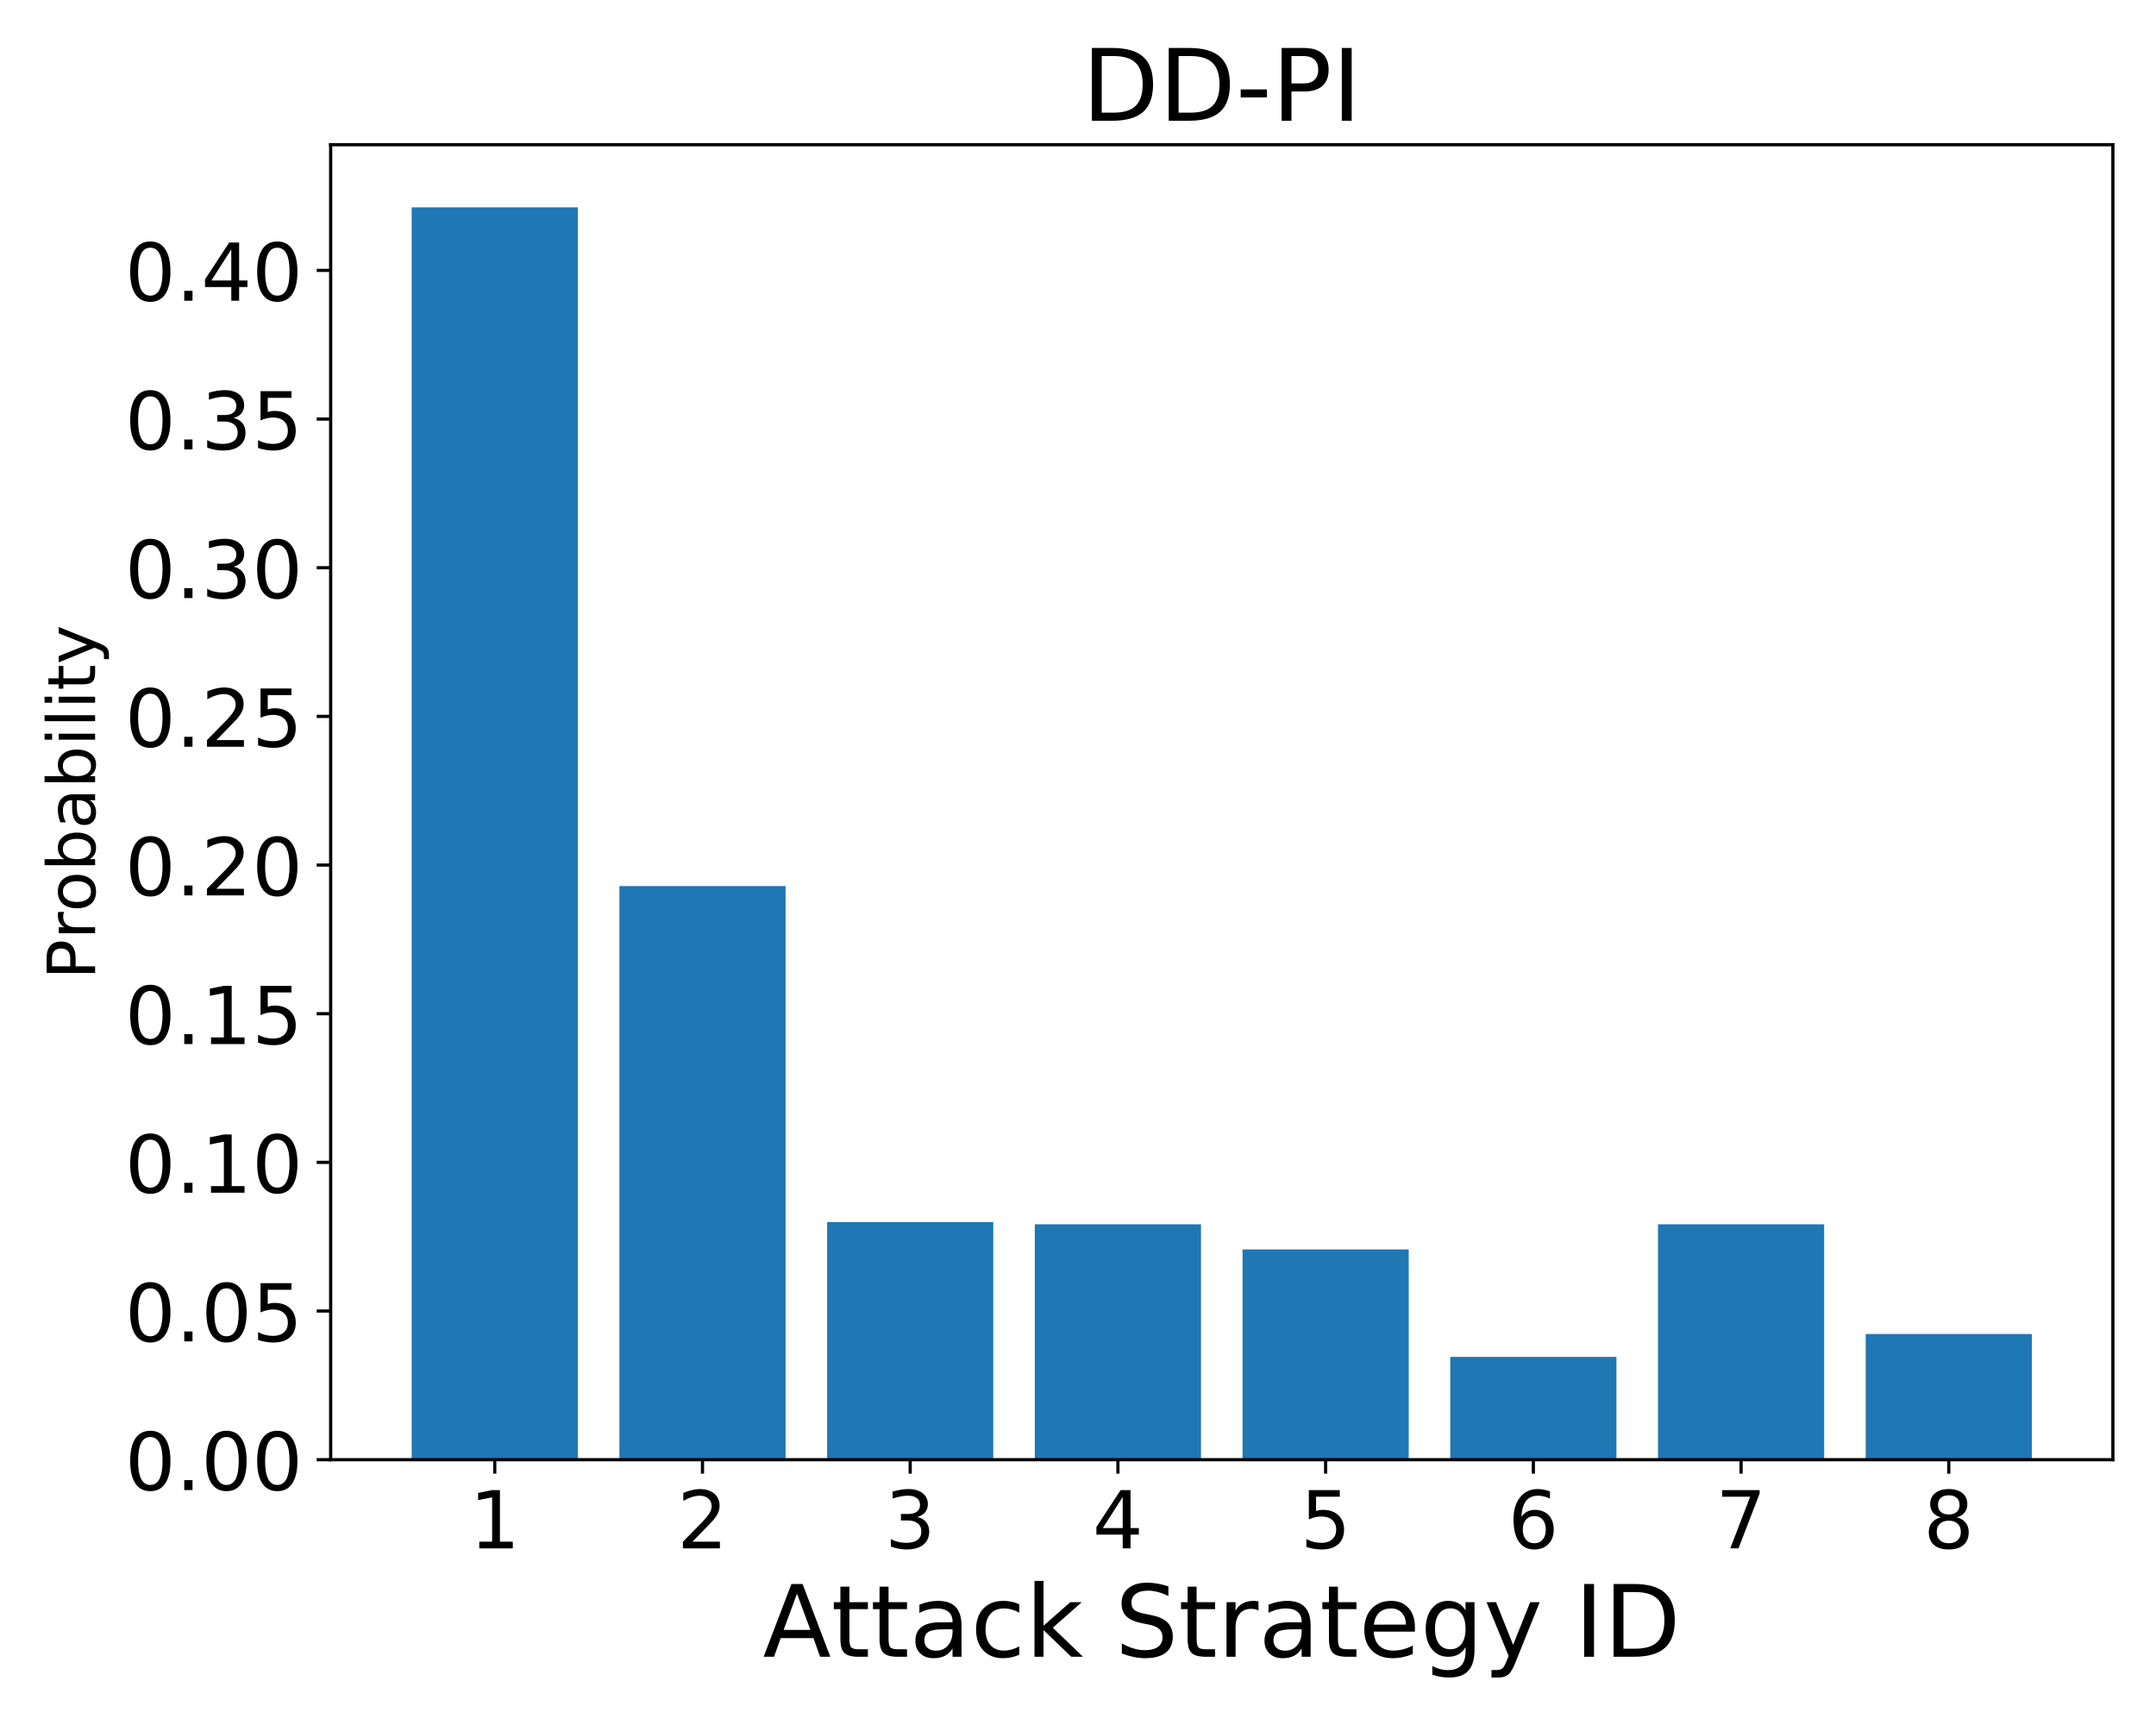
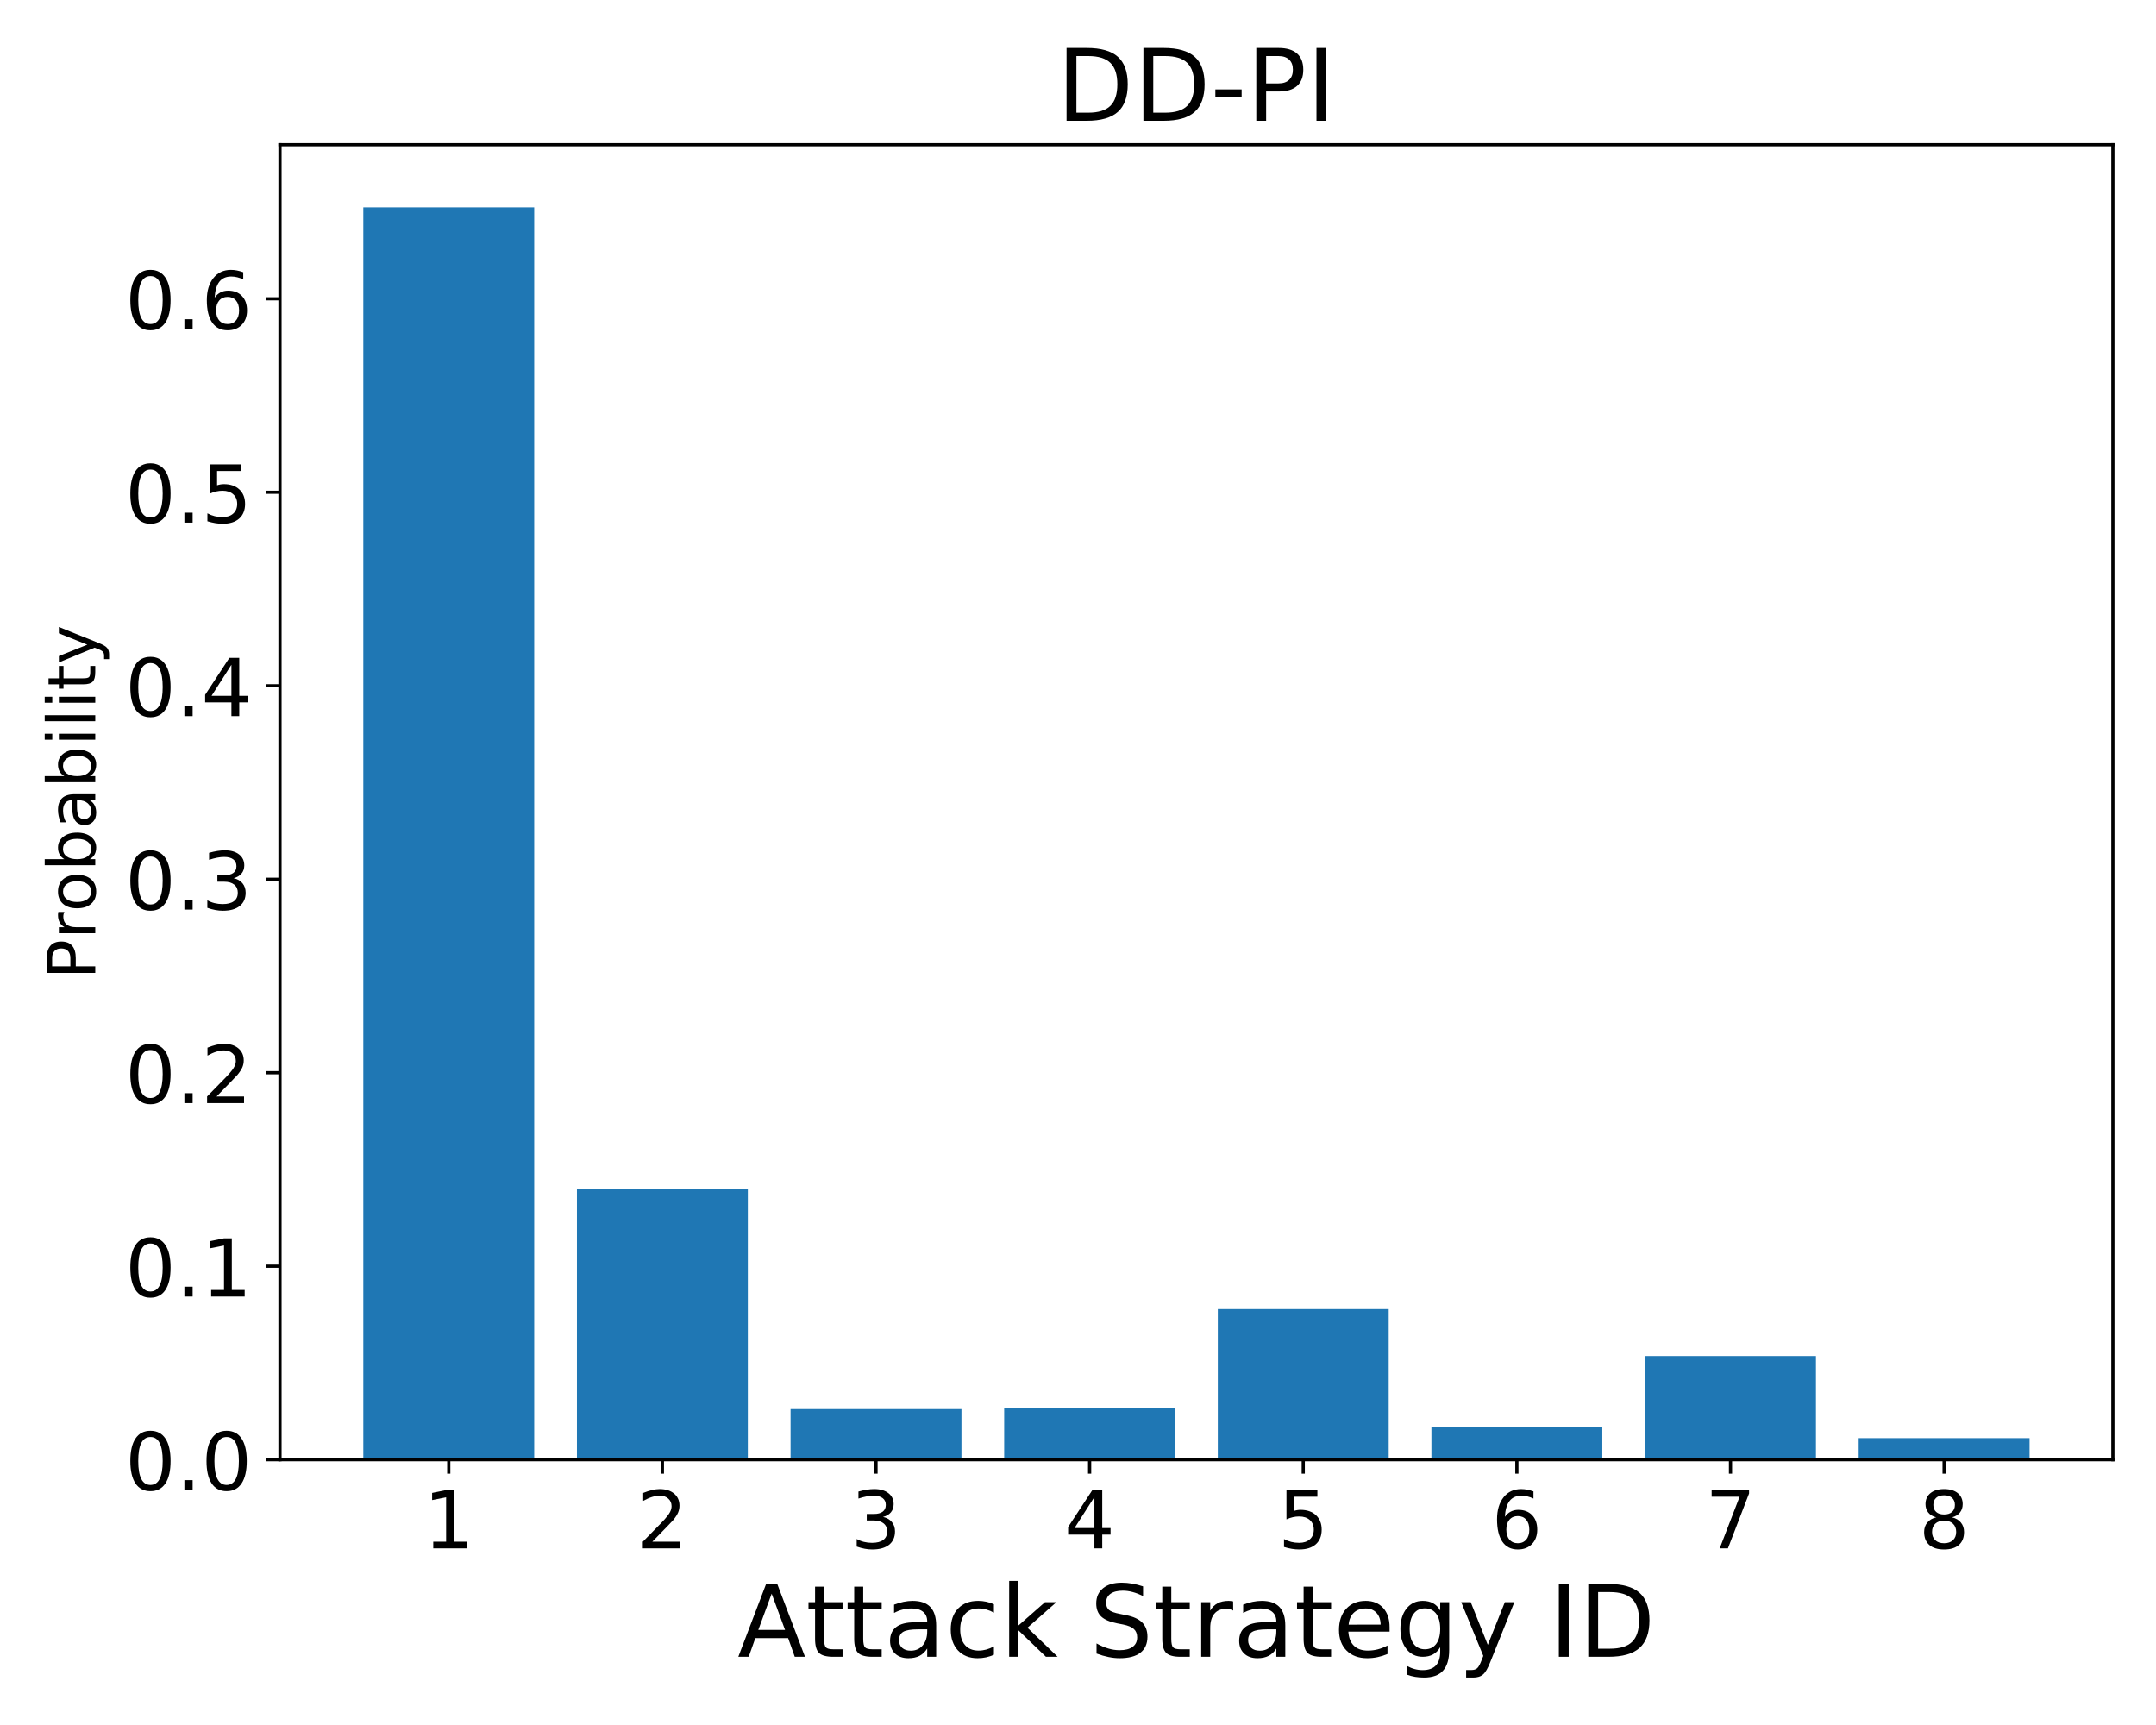
<svg xmlns="http://www.w3.org/2000/svg" xmlns:xlink="http://www.w3.org/1999/xlink" height="432pt" version="1.1" viewBox="0 0 540 432" width="540pt">
  <defs>
    <style type="text/css">
*{stroke-linecap:butt;stroke-linejoin:round;}
  </style>
  </defs>
  <g id="figure_1">
    <g id="patch_1">
      <path d="M 0 432  L 540 432  L 540 0  L 0 0  z " style="fill:#ffffff;" />
    </g>
    <g id="axes_1">
      <g id="patch_2">
-         <path d="M 82.82 365.56  L 529.2 365.56  L 529.2 36.24  L 82.82 36.24  z " style="fill:#ffffff;" />
+         <path d="M 70.13 365.56  L 529.2 365.56  L 529.2 36.24  L 70.13 36.24  z " style="fill:#ffffff;" />
      </g>
      <g id="patch_3">
-         <path clip-path="url(#pe89d2ef285)" d="M 103.11 365.56  L 144.731 365.56  L 144.731 51.922  L 103.11 51.922  z " style="fill:#1f77b4;" />
+         <path clip-path="url(#pd309ca5058)" d="M 90.997 365.56  L 133.801 365.56  L 133.801 51.922  L 90.997 51.922  z " style="fill:#1f77b4;" />
      </g>
      <g id="patch_4">
-         <path clip-path="url(#pe89d2ef285)" d="M 155.136 365.56  L 196.756 365.56  L 196.756 221.905  L 155.136 221.905  z " style="fill:#1f77b4;" />
+         <path clip-path="url(#pd309ca5058)" d="M 144.501 365.56  L 187.305 365.56  L 187.305 297.655  L 144.501 297.655  z " style="fill:#1f77b4;" />
      </g>
      <g id="patch_5">
-         <path clip-path="url(#pe89d2ef285)" d="M 207.161 365.56  L 248.782 365.56  L 248.782 306.037  L 207.161 306.037  z " style="fill:#1f77b4;" />
+         <path clip-path="url(#pd309ca5058)" d="M 198.006 365.56  L 240.81 365.56  L 240.81 352.887  L 198.006 352.887  z " style="fill:#1f77b4;" />
      </g>
      <g id="patch_6">
-         <path clip-path="url(#pe89d2ef285)" d="M 259.187 365.56  L 300.807 365.56  L 300.807 306.61  L 259.187 306.61  z " style="fill:#1f77b4;" />
+         <path clip-path="url(#pd309ca5058)" d="M 251.511 365.56  L 294.315 365.56  L 294.315 352.597  L 251.511 352.597  z " style="fill:#1f77b4;" />
      </g>
      <g id="patch_7">
-         <path clip-path="url(#pe89d2ef285)" d="M 311.213 365.56  L 352.833 365.56  L 352.833 312.905  L 311.213 312.905  z " style="fill:#1f77b4;" />
+         <path clip-path="url(#pd309ca5058)" d="M 305.015 365.56  L 347.819 365.56  L 347.819 327.85  L 305.015 327.85  z " style="fill:#1f77b4;" />
      </g>
      <g id="patch_8">
-         <path clip-path="url(#pe89d2ef285)" d="M 363.238 365.56  L 404.859 365.56  L 404.859 339.805  L 363.238 339.805  z " style="fill:#1f77b4;" />
+         <path clip-path="url(#pd309ca5058)" d="M 358.52 365.56  L 401.324 365.56  L 401.324 357.272  L 358.52 357.272  z " style="fill:#1f77b4;" />
      </g>
      <g id="patch_9">
-         <path clip-path="url(#pe89d2ef285)" d="M 415.264 365.56  L 456.884 365.56  L 456.884 306.61  L 415.264 306.61  z " style="fill:#1f77b4;" />
+         <path clip-path="url(#pd309ca5058)" d="M 412.025 365.56  L 454.829 365.56  L 454.829 339.596  L 412.025 339.596  z " style="fill:#1f77b4;" />
      </g>
      <g id="patch_10">
-         <path clip-path="url(#pe89d2ef285)" d="M 467.289 365.56  L 508.91 365.56  L 508.91 334.082  L 467.289 334.082  z " style="fill:#1f77b4;" />
+         <path clip-path="url(#pd309ca5058)" d="M 465.529 365.56  L 508.333 365.56  L 508.333 360.151  L 465.529 360.151  z " style="fill:#1f77b4;" />
      </g>
      <g id="matplotlib.axis_1">
        <g id="xtick_1">
          <g id="line2d_1">
            <defs>
-               <path d="M 0 0  L 0 3.5  " id="m7dc30066f5" style="stroke:#000000;stroke-width:0.8;" />
-             </defs>
-             <g>
-               <use style="stroke:#000000;stroke-width:0.8;" x="123.92" xlink:href="#m7dc30066f5" y="365.56" />
+               <path d="M 0 0  L 0 3.5  " id="m003bd99036" style="stroke:#000000;stroke-width:0.8;" />
+             </defs>
+             <g>
+               <use style="stroke:#000000;stroke-width:0.8;" x="112.399" xlink:href="#m003bd99036" y="365.56" />
            </g>
          </g>
          <g id="text_1">
            <defs>
              <path d="M 12.406 8.297  L 28.516 8.297  L 28.516 63.922  L 10.984 60.406  L 10.984 69.391  L 28.422 72.906  L 38.281 72.906  L 38.281 8.297  L 54.391 8.297  L 54.391 0  L 12.406 0  z " id="DejaVuSans-49" />
            </defs>
-             <g transform="translate(117.5578 387.7569)scale(0.2 -0.2)">
+             <g transform="translate(106.0362 387.7569)scale(0.2 -0.2)">
              <use xlink:href="#DejaVuSans-49" />
            </g>
          </g>
        </g>
        <g id="xtick_2">
          <g id="line2d_2">
            <g>
-               <use style="stroke:#000000;stroke-width:0.8;" x="175.946" xlink:href="#m7dc30066f5" y="365.56" />
+               <use style="stroke:#000000;stroke-width:0.8;" x="165.903" xlink:href="#m003bd99036" y="365.56" />
            </g>
          </g>
          <g id="text_2">
            <defs>
              <path d="M 19.188 8.297  L 53.609 8.297  L 53.609 0  L 7.328 0  L 7.328 8.297  Q 12.938 14.109 22.625 23.891  Q 32.328 33.688 34.812 36.531  Q 39.547 41.844 41.422 45.531  Q 43.312 49.219 43.312 52.781  Q 43.312 58.594 39.234 62.25  Q 35.156 65.922 28.609 65.922  Q 23.969 65.922 18.812 64.312  Q 13.672 62.703 7.812 59.422  L 7.812 69.391  Q 13.766 71.781 18.938 73  Q 24.125 74.219 28.422 74.219  Q 39.75 74.219 46.484 68.547  Q 53.219 62.891 53.219 53.422  Q 53.219 48.922 51.531 44.891  Q 49.859 40.875 45.406 35.406  Q 44.188 33.984 37.641 27.219  Q 31.109 20.453 19.188 8.297  z " id="DejaVuSans-50" />
            </defs>
-             <g transform="translate(169.5834 387.7569)scale(0.2 -0.2)">
+             <g transform="translate(159.5408 387.7569)scale(0.2 -0.2)">
              <use xlink:href="#DejaVuSans-50" />
            </g>
          </g>
        </g>
        <g id="xtick_3">
          <g id="line2d_3">
            <g>
-               <use style="stroke:#000000;stroke-width:0.8;" x="227.972" xlink:href="#m7dc30066f5" y="365.56" />
+               <use style="stroke:#000000;stroke-width:0.8;" x="219.408" xlink:href="#m003bd99036" y="365.56" />
            </g>
          </g>
          <g id="text_3">
            <defs>
              <path d="M 40.578 39.312  Q 47.656 37.797 51.625 33  Q 55.609 28.219 55.609 21.188  Q 55.609 10.406 48.188 4.484  Q 40.766 -1.422 27.094 -1.422  Q 22.516 -1.422 17.656 -0.516  Q 12.797 0.391 7.625 2.203  L 7.625 11.719  Q 11.719 9.328 16.594 8.109  Q 21.484 6.891 26.812 6.891  Q 36.078 6.891 40.938 10.547  Q 45.797 14.203 45.797 21.188  Q 45.797 27.641 41.281 31.266  Q 36.766 34.906 28.719 34.906  L 20.219 34.906  L 20.219 43.016  L 29.109 43.016  Q 36.375 43.016 40.234 45.922  Q 44.094 48.828 44.094 54.297  Q 44.094 59.906 40.109 62.906  Q 36.141 65.922 28.719 65.922  Q 24.656 65.922 20.016 65.031  Q 15.375 64.156 9.812 62.312  L 9.812 71.094  Q 15.438 72.656 20.344 73.438  Q 25.25 74.219 29.594 74.219  Q 40.828 74.219 47.359 69.109  Q 53.906 64.016 53.906 55.328  Q 53.906 49.266 50.438 45.094  Q 46.969 40.922 40.578 39.312  z " id="DejaVuSans-51" />
            </defs>
-             <g transform="translate(221.609 387.7569)scale(0.2 -0.2)">
+             <g transform="translate(213.0455 387.7569)scale(0.2 -0.2)">
              <use xlink:href="#DejaVuSans-51" />
            </g>
          </g>
        </g>
        <g id="xtick_4">
          <g id="line2d_4">
            <g>
-               <use style="stroke:#000000;stroke-width:0.8;" x="279.997" xlink:href="#m7dc30066f5" y="365.56" />
+               <use style="stroke:#000000;stroke-width:0.8;" x="272.913" xlink:href="#m003bd99036" y="365.56" />
            </g>
          </g>
          <g id="text_4">
            <defs>
              <path d="M 37.797 64.312  L 12.891 25.391  L 37.797 25.391  z M 35.203 72.906  L 47.609 72.906  L 47.609 25.391  L 58.016 25.391  L 58.016 17.188  L 47.609 17.188  L 47.609 0  L 37.797 0  L 37.797 17.188  L 4.891 17.188  L 4.891 26.703  z " id="DejaVuSans-52" />
            </defs>
-             <g transform="translate(273.6347 387.7569)scale(0.2 -0.2)">
+             <g transform="translate(266.5502 387.7569)scale(0.2 -0.2)">
              <use xlink:href="#DejaVuSans-52" />
            </g>
          </g>
        </g>
        <g id="xtick_5">
          <g id="line2d_5">
            <g>
-               <use style="stroke:#000000;stroke-width:0.8;" x="332.023" xlink:href="#m7dc30066f5" y="365.56" />
+               <use style="stroke:#000000;stroke-width:0.8;" x="326.417" xlink:href="#m003bd99036" y="365.56" />
            </g>
          </g>
          <g id="text_5">
            <defs>
              <path d="M 10.797 72.906  L 49.516 72.906  L 49.516 64.594  L 19.828 64.594  L 19.828 46.734  Q 21.969 47.469 24.109 47.828  Q 26.266 48.188 28.422 48.188  Q 40.625 48.188 47.75 41.5  Q 54.891 34.812 54.891 23.391  Q 54.891 11.625 47.562 5.094  Q 40.234 -1.422 26.906 -1.422  Q 22.312 -1.422 17.547 -0.641  Q 12.797 0.141 7.719 1.703  L 7.719 11.625  Q 12.109 9.234 16.797 8.062  Q 21.484 6.891 26.703 6.891  Q 35.156 6.891 40.078 11.328  Q 45.016 15.766 45.016 23.391  Q 45.016 31 40.078 35.438  Q 35.156 39.891 26.703 39.891  Q 22.75 39.891 18.812 39.016  Q 14.891 38.141 10.797 36.281  z " id="DejaVuSans-53" />
            </defs>
-             <g transform="translate(325.6603 387.7569)scale(0.2 -0.2)">
+             <g transform="translate(320.0548 387.7569)scale(0.2 -0.2)">
              <use xlink:href="#DejaVuSans-53" />
            </g>
          </g>
        </g>
        <g id="xtick_6">
          <g id="line2d_6">
            <g>
-               <use style="stroke:#000000;stroke-width:0.8;" x="384.048" xlink:href="#m7dc30066f5" y="365.56" />
+               <use style="stroke:#000000;stroke-width:0.8;" x="379.922" xlink:href="#m003bd99036" y="365.56" />
            </g>
          </g>
          <g id="text_6">
            <defs>
              <path d="M 33.016 40.375  Q 26.375 40.375 22.484 35.828  Q 18.609 31.297 18.609 23.391  Q 18.609 15.531 22.484 10.953  Q 26.375 6.391 33.016 6.391  Q 39.656 6.391 43.531 10.953  Q 47.406 15.531 47.406 23.391  Q 47.406 31.297 43.531 35.828  Q 39.656 40.375 33.016 40.375  z M 52.594 71.297  L 52.594 62.312  Q 48.875 64.062 45.094 64.984  Q 41.312 65.922 37.594 65.922  Q 27.828 65.922 22.672 59.328  Q 17.531 52.734 16.797 39.406  Q 19.672 43.656 24.016 45.922  Q 28.375 48.188 33.594 48.188  Q 44.578 48.188 50.953 41.516  Q 57.328 34.859 57.328 23.391  Q 57.328 12.156 50.688 5.359  Q 44.047 -1.422 33.016 -1.422  Q 20.359 -1.422 13.672 8.266  Q 6.984 17.969 6.984 36.375  Q 6.984 53.656 15.188 63.938  Q 23.391 74.219 37.203 74.219  Q 40.922 74.219 44.703 73.484  Q 48.484 72.75 52.594 71.297  z " id="DejaVuSans-54" />
            </defs>
-             <g transform="translate(377.686 387.7569)scale(0.2 -0.2)">
+             <g transform="translate(373.5595 387.7569)scale(0.2 -0.2)">
              <use xlink:href="#DejaVuSans-54" />
            </g>
          </g>
        </g>
        <g id="xtick_7">
          <g id="line2d_7">
            <g>
-               <use style="stroke:#000000;stroke-width:0.8;" x="436.074" xlink:href="#m7dc30066f5" y="365.56" />
+               <use style="stroke:#000000;stroke-width:0.8;" x="433.427" xlink:href="#m003bd99036" y="365.56" />
            </g>
          </g>
          <g id="text_7">
            <defs>
              <path d="M 8.203 72.906  L 55.078 72.906  L 55.078 68.703  L 28.609 0  L 18.312 0  L 43.219 64.594  L 8.203 64.594  z " id="DejaVuSans-55" />
            </defs>
-             <g transform="translate(429.7116 387.7569)scale(0.2 -0.2)">
+             <g transform="translate(427.0642 387.7569)scale(0.2 -0.2)">
              <use xlink:href="#DejaVuSans-55" />
            </g>
          </g>
        </g>
        <g id="xtick_8">
          <g id="line2d_8">
            <g>
-               <use style="stroke:#000000;stroke-width:0.8;" x="488.1" xlink:href="#m7dc30066f5" y="365.56" />
+               <use style="stroke:#000000;stroke-width:0.8;" x="486.931" xlink:href="#m003bd99036" y="365.56" />
            </g>
          </g>
          <g id="text_8">
            <defs>
              <path d="M 31.781 34.625  Q 24.75 34.625 20.719 30.859  Q 16.703 27.094 16.703 20.516  Q 16.703 13.922 20.719 10.156  Q 24.75 6.391 31.781 6.391  Q 38.812 6.391 42.859 10.172  Q 46.922 13.969 46.922 20.516  Q 46.922 27.094 42.891 30.859  Q 38.875 34.625 31.781 34.625  z M 21.922 38.812  Q 15.578 40.375 12.031 44.719  Q 8.5 49.078 8.5 55.328  Q 8.5 64.062 14.719 69.141  Q 20.953 74.219 31.781 74.219  Q 42.672 74.219 48.875 69.141  Q 55.078 64.062 55.078 55.328  Q 55.078 49.078 51.531 44.719  Q 48 40.375 41.703 38.812  Q 48.828 37.156 52.797 32.312  Q 56.781 27.484 56.781 20.516  Q 56.781 9.906 50.312 4.234  Q 43.844 -1.422 31.781 -1.422  Q 19.734 -1.422 13.25 4.234  Q 6.781 9.906 6.781 20.516  Q 6.781 27.484 10.781 32.312  Q 14.797 37.156 21.922 38.812  z M 18.312 54.391  Q 18.312 48.734 21.844 45.562  Q 25.391 42.391 31.781 42.391  Q 38.141 42.391 41.719 45.562  Q 45.312 48.734 45.312 54.391  Q 45.312 60.062 41.719 63.234  Q 38.141 66.406 31.781 66.406  Q 25.391 66.406 21.844 63.234  Q 18.312 60.062 18.312 54.391  z " id="DejaVuSans-56" />
            </defs>
-             <g transform="translate(481.7372 387.7569)scale(0.2 -0.2)">
+             <g transform="translate(480.5688 387.7569)scale(0.2 -0.2)">
              <use xlink:href="#DejaVuSans-56" />
            </g>
          </g>
        </g>
        <g id="text_9">
          <defs>
            <path d="M 34.188 63.188  L 20.797 26.906  L 47.609 26.906  z M 28.609 72.906  L 39.797 72.906  L 67.578 0  L 57.328 0  L 50.688 18.703  L 17.828 18.703  L 11.188 0  L 0.781 0  z " id="DejaVuSans-65" />
            <path d="M 18.312 70.219  L 18.312 54.688  L 36.812 54.688  L 36.812 47.703  L 18.312 47.703  L 18.312 18.016  Q 18.312 11.328 20.141 9.422  Q 21.969 7.516 27.594 7.516  L 36.812 7.516  L 36.812 0  L 27.594 0  Q 17.188 0 13.234 3.875  Q 9.281 7.766 9.281 18.016  L 9.281 47.703  L 2.688 47.703  L 2.688 54.688  L 9.281 54.688  L 9.281 70.219  z " id="DejaVuSans-116" />
            <path d="M 34.281 27.484  Q 23.391 27.484 19.188 25  Q 14.984 22.516 14.984 16.5  Q 14.984 11.719 18.141 8.906  Q 21.297 6.109 26.703 6.109  Q 34.188 6.109 38.703 11.406  Q 43.219 16.703 43.219 25.484  L 43.219 27.484  z M 52.203 31.203  L 52.203 0  L 43.219 0  L 43.219 8.297  Q 40.141 3.328 35.547 0.953  Q 30.953 -1.422 24.312 -1.422  Q 15.922 -1.422 10.953 3.297  Q 6 8.016 6 15.922  Q 6 25.141 12.172 29.828  Q 18.359 34.516 30.609 34.516  L 43.219 34.516  L 43.219 35.406  Q 43.219 41.609 39.141 45  Q 35.062 48.391 27.688 48.391  Q 23 48.391 18.547 47.266  Q 14.109 46.141 10.016 43.891  L 10.016 52.203  Q 14.938 54.109 19.578 55.047  Q 24.219 56 28.609 56  Q 40.484 56 46.344 49.844  Q 52.203 43.703 52.203 31.203  z " id="DejaVuSans-97" />
            <path d="M 48.781 52.594  L 48.781 44.188  Q 44.969 46.297 41.141 47.344  Q 37.312 48.391 33.406 48.391  Q 24.656 48.391 19.812 42.844  Q 14.984 37.312 14.984 27.297  Q 14.984 17.281 19.812 11.734  Q 24.656 6.203 33.406 6.203  Q 37.312 6.203 41.141 7.25  Q 44.969 8.297 48.781 10.406  L 48.781 2.094  Q 45.016 0.344 40.984 -0.531  Q 36.969 -1.422 32.422 -1.422  Q 20.062 -1.422 12.781 6.344  Q 5.516 14.109 5.516 27.297  Q 5.516 40.672 12.859 48.328  Q 20.219 56 33.016 56  Q 37.156 56 41.109 55.141  Q 45.062 54.297 48.781 52.594  z " id="DejaVuSans-99" />
            <path d="M 9.078 75.984  L 18.109 75.984  L 18.109 31.109  L 44.922 54.688  L 56.391 54.688  L 27.391 29.109  L 57.625 0  L 45.906 0  L 18.109 26.703  L 18.109 0  L 9.078 0  z " id="DejaVuSans-107" />
            <path id="DejaVuSans-32" />
            <path d="M 53.516 70.516  L 53.516 60.891  Q 47.906 63.578 42.922 64.891  Q 37.938 66.219 33.297 66.219  Q 25.25 66.219 20.875 63.094  Q 16.5 59.969 16.5 54.203  Q 16.5 49.359 19.406 46.891  Q 22.312 44.438 30.422 42.922  L 36.375 41.703  Q 47.406 39.594 52.656 34.297  Q 57.906 29 57.906 20.125  Q 57.906 9.516 50.797 4.047  Q 43.703 -1.422 29.984 -1.422  Q 24.812 -1.422 18.969 -0.25  Q 13.141 0.922 6.891 3.219  L 6.891 13.375  Q 12.891 10.016 18.656 8.297  Q 24.422 6.594 29.984 6.594  Q 38.422 6.594 43.016 9.906  Q 47.609 13.234 47.609 19.391  Q 47.609 24.75 44.312 27.781  Q 41.016 30.812 33.5 32.328  L 27.484 33.5  Q 16.453 35.688 11.516 40.375  Q 6.594 45.062 6.594 53.422  Q 6.594 63.094 13.406 68.656  Q 20.219 74.219 32.172 74.219  Q 37.312 74.219 42.625 73.281  Q 47.953 72.359 53.516 70.516  z " id="DejaVuSans-83" />
            <path d="M 41.109 46.297  Q 39.594 47.172 37.812 47.578  Q 36.031 48 33.891 48  Q 26.266 48 22.188 43.047  Q 18.109 38.094 18.109 28.812  L 18.109 0  L 9.078 0  L 9.078 54.688  L 18.109 54.688  L 18.109 46.188  Q 20.953 51.172 25.484 53.578  Q 30.031 56 36.531 56  Q 37.453 56 38.578 55.875  Q 39.703 55.766 41.062 55.516  z " id="DejaVuSans-114" />
            <path d="M 56.203 29.594  L 56.203 25.203  L 14.891 25.203  Q 15.484 15.922 20.484 11.062  Q 25.484 6.203 34.422 6.203  Q 39.594 6.203 44.453 7.469  Q 49.312 8.734 54.109 11.281  L 54.109 2.781  Q 49.266 0.734 44.188 -0.344  Q 39.109 -1.422 33.891 -1.422  Q 20.797 -1.422 13.156 6.188  Q 5.516 13.812 5.516 26.812  Q 5.516 40.234 12.766 48.109  Q 20.016 56 32.328 56  Q 43.359 56 49.781 48.891  Q 56.203 41.797 56.203 29.594  z M 47.219 32.234  Q 47.125 39.594 43.094 43.984  Q 39.062 48.391 32.422 48.391  Q 24.906 48.391 20.391 44.141  Q 15.875 39.891 15.188 32.172  z " id="DejaVuSans-101" />
            <path d="M 45.406 27.984  Q 45.406 37.75 41.375 43.109  Q 37.359 48.484 30.078 48.484  Q 22.859 48.484 18.828 43.109  Q 14.797 37.75 14.797 27.984  Q 14.797 18.266 18.828 12.891  Q 22.859 7.516 30.078 7.516  Q 37.359 7.516 41.375 12.891  Q 45.406 18.266 45.406 27.984  z M 54.391 6.781  Q 54.391 -7.172 48.188 -13.984  Q 42 -20.797 29.203 -20.797  Q 24.469 -20.797 20.266 -20.094  Q 16.062 -19.391 12.109 -17.922  L 12.109 -9.188  Q 16.062 -11.328 19.922 -12.344  Q 23.781 -13.375 27.781 -13.375  Q 36.625 -13.375 41.016 -8.766  Q 45.406 -4.156 45.406 5.172  L 45.406 9.625  Q 42.625 4.781 38.281 2.391  Q 33.938 0 27.875 0  Q 17.828 0 11.672 7.656  Q 5.516 15.328 5.516 27.984  Q 5.516 40.672 11.672 48.328  Q 17.828 56 27.875 56  Q 33.938 56 38.281 53.609  Q 42.625 51.219 45.406 46.391  L 45.406 54.688  L 54.391 54.688  z " id="DejaVuSans-103" />
            <path d="M 32.172 -5.078  Q 28.375 -14.844 24.75 -17.812  Q 21.141 -20.797 15.094 -20.797  L 7.906 -20.797  L 7.906 -13.281  L 13.188 -13.281  Q 16.891 -13.281 18.938 -11.516  Q 21 -9.766 23.484 -3.219  L 25.094 0.875  L 2.984 54.688  L 12.5 54.688  L 29.594 11.922  L 46.688 54.688  L 56.203 54.688  z " id="DejaVuSans-121" />
            <path d="M 9.812 72.906  L 19.672 72.906  L 19.672 0  L 9.812 0  z " id="DejaVuSans-73" />
            <path d="M 19.672 64.797  L 19.672 8.109  L 31.594 8.109  Q 46.688 8.109 53.688 14.938  Q 60.688 21.781 60.688 36.531  Q 60.688 51.172 53.688 57.984  Q 46.688 64.797 31.594 64.797  z M 9.812 72.906  L 30.078 72.906  Q 51.266 72.906 61.172 64.094  Q 71.094 55.281 71.094 36.531  Q 71.094 17.672 61.125 8.828  Q 51.172 0 30.078 0  L 9.812 0  z " id="DejaVuSans-68" />
          </defs>
-           <g transform="translate(191.0705 414.9123)scale(0.25 -0.25)">
+           <g transform="translate(184.7255 414.9123)scale(0.25 -0.25)">
            <use xlink:href="#DejaVuSans-65" />
            <use x="68.393" xlink:href="#DejaVuSans-116" />
            <use x="107.602" xlink:href="#DejaVuSans-116" />
            <use x="146.811" xlink:href="#DejaVuSans-97" />
            <use x="208.09" xlink:href="#DejaVuSans-99" />
            <use x="263.07" xlink:href="#DejaVuSans-107" />
            <use x="320.98" xlink:href="#DejaVuSans-32" />
            <use x="352.768" xlink:href="#DejaVuSans-83" />
            <use x="416.244" xlink:href="#DejaVuSans-116" />
            <use x="455.453" xlink:href="#DejaVuSans-114" />
            <use x="496.566" xlink:href="#DejaVuSans-97" />
            <use x="557.846" xlink:href="#DejaVuSans-116" />
            <use x="597.055" xlink:href="#DejaVuSans-101" />
            <use x="658.578" xlink:href="#DejaVuSans-103" />
            <use x="722.055" xlink:href="#DejaVuSans-121" />
            <use x="781.234" xlink:href="#DejaVuSans-32" />
            <use x="813.021" xlink:href="#DejaVuSans-73" />
            <use x="842.514" xlink:href="#DejaVuSans-68" />
          </g>
        </g>
      </g>
      <g id="matplotlib.axis_2">
        <g id="ytick_1">
          <g id="line2d_9">
            <defs>
-               <path d="M 0 0  L -3.5 0  " id="ma4e746ae08" style="stroke:#000000;stroke-width:0.8;" />
-             </defs>
-             <g>
-               <use style="stroke:#000000;stroke-width:0.8;" x="82.82" xlink:href="#ma4e746ae08" y="365.56" />
+               <path d="M 0 0  L -3.5 0  " id="m456b9303e3" style="stroke:#000000;stroke-width:0.8;" />
+             </defs>
+             <g>
+               <use style="stroke:#000000;stroke-width:0.8;" x="70.13" xlink:href="#m456b9303e3" y="365.56" />
            </g>
          </g>
          <g id="text_10">
            <defs>
              <path d="M 31.781 66.406  Q 24.172 66.406 20.328 58.906  Q 16.5 51.422 16.5 36.375  Q 16.5 21.391 20.328 13.891  Q 24.172 6.391 31.781 6.391  Q 39.453 6.391 43.281 13.891  Q 47.125 21.391 47.125 36.375  Q 47.125 51.422 43.281 58.906  Q 39.453 66.406 31.781 66.406  z M 31.781 74.219  Q 44.047 74.219 50.516 64.516  Q 56.984 54.828 56.984 36.375  Q 56.984 17.969 50.516 8.266  Q 44.047 -1.422 31.781 -1.422  Q 19.531 -1.422 13.062 8.266  Q 6.594 17.969 6.594 36.375  Q 6.594 54.828 13.062 64.516  Q 19.531 74.219 31.781 74.219  z " id="DejaVuSans-48" />
              <path d="M 10.688 12.406  L 21 12.406  L 21 0  L 10.688 0  z " id="DejaVuSans-46" />
            </defs>
-             <g transform="translate(31.28875 373.1584)scale(0.2 -0.2)">
+             <g transform="translate(31.32375 373.1584)scale(0.2 -0.2)">
              <use xlink:href="#DejaVuSans-48" />
              <use x="63.623" xlink:href="#DejaVuSans-46" />
              <use x="95.41" xlink:href="#DejaVuSans-48" />
-               <use x="159.033" xlink:href="#DejaVuSans-48" />
            </g>
          </g>
        </g>
        <g id="ytick_2">
          <g id="line2d_10">
            <g>
-               <use style="stroke:#000000;stroke-width:0.8;" x="82.82" xlink:href="#ma4e746ae08" y="328.33" />
+               <use style="stroke:#000000;stroke-width:0.8;" x="70.13" xlink:href="#m456b9303e3" y="317.105" />
            </g>
          </g>
          <g id="text_11">
-             <g transform="translate(31.28875 335.9282)scale(0.2 -0.2)">
-               <use xlink:href="#DejaVuSans-48" />
-               <use x="63.623" xlink:href="#DejaVuSans-46" />
-               <use x="95.41" xlink:href="#DejaVuSans-48" />
-               <use x="159.033" xlink:href="#DejaVuSans-53" />
+             <g transform="translate(31.32375 324.7034)scale(0.2 -0.2)">
+               <use xlink:href="#DejaVuSans-48" />
+               <use x="63.623" xlink:href="#DejaVuSans-46" />
+               <use x="95.41" xlink:href="#DejaVuSans-49" />
            </g>
          </g>
        </g>
        <g id="ytick_3">
          <g id="line2d_11">
            <g>
-               <use style="stroke:#000000;stroke-width:0.8;" x="82.82" xlink:href="#ma4e746ae08" y="291.1" />
+               <use style="stroke:#000000;stroke-width:0.8;" x="70.13" xlink:href="#m456b9303e3" y="268.65" />
            </g>
          </g>
          <g id="text_12">
-             <g transform="translate(31.28875 298.698)scale(0.2 -0.2)">
-               <use xlink:href="#DejaVuSans-48" />
-               <use x="63.623" xlink:href="#DejaVuSans-46" />
-               <use x="95.41" xlink:href="#DejaVuSans-49" />
-               <use x="159.033" xlink:href="#DejaVuSans-48" />
+             <g transform="translate(31.32375 276.2484)scale(0.2 -0.2)">
+               <use xlink:href="#DejaVuSans-48" />
+               <use x="63.623" xlink:href="#DejaVuSans-46" />
+               <use x="95.41" xlink:href="#DejaVuSans-50" />
            </g>
          </g>
        </g>
        <g id="ytick_4">
          <g id="line2d_12">
            <g>
-               <use style="stroke:#000000;stroke-width:0.8;" x="82.82" xlink:href="#ma4e746ae08" y="253.869" />
+               <use style="stroke:#000000;stroke-width:0.8;" x="70.13" xlink:href="#m456b9303e3" y="220.195" />
            </g>
          </g>
          <g id="text_13">
-             <g transform="translate(31.28875 261.4678)scale(0.2 -0.2)">
-               <use xlink:href="#DejaVuSans-48" />
-               <use x="63.623" xlink:href="#DejaVuSans-46" />
-               <use x="95.41" xlink:href="#DejaVuSans-49" />
-               <use x="159.033" xlink:href="#DejaVuSans-53" />
+             <g transform="translate(31.32375 227.7934)scale(0.2 -0.2)">
+               <use xlink:href="#DejaVuSans-48" />
+               <use x="63.623" xlink:href="#DejaVuSans-46" />
+               <use x="95.41" xlink:href="#DejaVuSans-51" />
            </g>
          </g>
        </g>
        <g id="ytick_5">
          <g id="line2d_13">
            <g>
-               <use style="stroke:#000000;stroke-width:0.8;" x="82.82" xlink:href="#ma4e746ae08" y="216.639" />
+               <use style="stroke:#000000;stroke-width:0.8;" x="70.13" xlink:href="#m456b9303e3" y="171.74" />
            </g>
          </g>
          <g id="text_14">
-             <g transform="translate(31.28875 224.2376)scale(0.2 -0.2)">
-               <use xlink:href="#DejaVuSans-48" />
-               <use x="63.623" xlink:href="#DejaVuSans-46" />
-               <use x="95.41" xlink:href="#DejaVuSans-50" />
-               <use x="159.033" xlink:href="#DejaVuSans-48" />
+             <g transform="translate(31.32375 179.3384)scale(0.2 -0.2)">
+               <use xlink:href="#DejaVuSans-48" />
+               <use x="63.623" xlink:href="#DejaVuSans-46" />
+               <use x="95.41" xlink:href="#DejaVuSans-52" />
            </g>
          </g>
        </g>
        <g id="ytick_6">
          <g id="line2d_14">
            <g>
-               <use style="stroke:#000000;stroke-width:0.8;" x="82.82" xlink:href="#ma4e746ae08" y="179.409" />
+               <use style="stroke:#000000;stroke-width:0.8;" x="70.13" xlink:href="#m456b9303e3" y="123.285" />
            </g>
          </g>
          <g id="text_15">
-             <g transform="translate(31.28875 187.0074)scale(0.2 -0.2)">
-               <use xlink:href="#DejaVuSans-48" />
-               <use x="63.623" xlink:href="#DejaVuSans-46" />
-               <use x="95.41" xlink:href="#DejaVuSans-50" />
-               <use x="159.033" xlink:href="#DejaVuSans-53" />
+             <g transform="translate(31.32375 130.8834)scale(0.2 -0.2)">
+               <use xlink:href="#DejaVuSans-48" />
+               <use x="63.623" xlink:href="#DejaVuSans-46" />
+               <use x="95.41" xlink:href="#DejaVuSans-53" />
            </g>
          </g>
        </g>
        <g id="ytick_7">
          <g id="line2d_15">
            <g>
-               <use style="stroke:#000000;stroke-width:0.8;" x="82.82" xlink:href="#ma4e746ae08" y="142.179" />
+               <use style="stroke:#000000;stroke-width:0.8;" x="70.13" xlink:href="#m456b9303e3" y="74.83" />
            </g>
          </g>
          <g id="text_16">
-             <g transform="translate(31.28875 149.7771)scale(0.2 -0.2)">
-               <use xlink:href="#DejaVuSans-48" />
-               <use x="63.623" xlink:href="#DejaVuSans-46" />
-               <use x="95.41" xlink:href="#DejaVuSans-51" />
-               <use x="159.033" xlink:href="#DejaVuSans-48" />
-             </g>
-           </g>
-         </g>
-         <g id="ytick_8">
-           <g id="line2d_16">
-             <g>
-               <use style="stroke:#000000;stroke-width:0.8;" x="82.82" xlink:href="#ma4e746ae08" y="104.948" />
-             </g>
-           </g>
-           <g id="text_17">
-             <g transform="translate(31.28875 112.5469)scale(0.2 -0.2)">
-               <use xlink:href="#DejaVuSans-48" />
-               <use x="63.623" xlink:href="#DejaVuSans-46" />
-               <use x="95.41" xlink:href="#DejaVuSans-51" />
-               <use x="159.033" xlink:href="#DejaVuSans-53" />
-             </g>
-           </g>
-         </g>
-         <g id="ytick_9">
-           <g id="line2d_17">
-             <g>
-               <use style="stroke:#000000;stroke-width:0.8;" x="82.82" xlink:href="#ma4e746ae08" y="67.718" />
-             </g>
-           </g>
-           <g id="text_18">
-             <g transform="translate(31.28875 75.31671)scale(0.2 -0.2)">
-               <use xlink:href="#DejaVuSans-48" />
-               <use x="63.623" xlink:href="#DejaVuSans-46" />
-               <use x="95.41" xlink:href="#DejaVuSans-52" />
-               <use x="159.033" xlink:href="#DejaVuSans-48" />
-             </g>
-           </g>
-         </g>
-         <g id="text_19">
+             <g transform="translate(31.32375 82.42838)scale(0.2 -0.2)">
+               <use xlink:href="#DejaVuSans-48" />
+               <use x="63.623" xlink:href="#DejaVuSans-46" />
+               <use x="95.41" xlink:href="#DejaVuSans-54" />
+             </g>
+           </g>
+         </g>
+         <g id="text_17">
          <defs>
            <path d="M 19.672 64.797  L 19.672 37.406  L 32.078 37.406  Q 38.969 37.406 42.719 40.969  Q 46.484 44.531 46.484 51.125  Q 46.484 57.672 42.719 61.234  Q 38.969 64.797 32.078 64.797  z M 9.812 72.906  L 32.078 72.906  Q 44.344 72.906 50.609 67.359  Q 56.891 61.812 56.891 51.125  Q 56.891 40.328 50.609 34.812  Q 44.344 29.297 32.078 29.297  L 19.672 29.297  L 19.672 0  L 9.812 0  z " id="DejaVuSans-80" />
            <path d="M 30.609 48.391  Q 23.391 48.391 19.188 42.75  Q 14.984 37.109 14.984 27.297  Q 14.984 17.484 19.156 11.844  Q 23.344 6.203 30.609 6.203  Q 37.797 6.203 41.984 11.859  Q 46.188 17.531 46.188 27.297  Q 46.188 37.016 41.984 42.703  Q 37.797 48.391 30.609 48.391  z M 30.609 56  Q 42.328 56 49.016 48.375  Q 55.719 40.766 55.719 27.297  Q 55.719 13.875 49.016 6.219  Q 42.328 -1.422 30.609 -1.422  Q 18.844 -1.422 12.172 6.219  Q 5.516 13.875 5.516 27.297  Q 5.516 40.766 12.172 48.375  Q 18.844 56 30.609 56  z " id="DejaVuSans-111" />
            <path d="M 48.688 27.297  Q 48.688 37.203 44.609 42.844  Q 40.531 48.484 33.406 48.484  Q 26.266 48.484 22.188 42.844  Q 18.109 37.203 18.109 27.297  Q 18.109 17.391 22.188 11.75  Q 26.266 6.109 33.406 6.109  Q 40.531 6.109 44.609 11.75  Q 48.688 17.391 48.688 27.297  z M 18.109 46.391  Q 20.953 51.266 25.266 53.625  Q 29.594 56 35.594 56  Q 45.562 56 51.781 48.094  Q 58.016 40.188 58.016 27.297  Q 58.016 14.406 51.781 6.484  Q 45.562 -1.422 35.594 -1.422  Q 29.594 -1.422 25.266 0.953  Q 20.953 3.328 18.109 8.203  L 18.109 0  L 9.078 0  L 9.078 75.984  L 18.109 75.984  z " id="DejaVuSans-98" />
            <path d="M 9.422 54.688  L 18.406 54.688  L 18.406 0  L 9.422 0  z M 9.422 75.984  L 18.406 75.984  L 18.406 64.594  L 9.422 64.594  z " id="DejaVuSans-105" />
            <path d="M 9.422 75.984  L 18.406 75.984  L 18.406 0  L 9.422 0  z " id="DejaVuSans-108" />
          </defs>
-           <g transform="translate(23.8226 245.2776)rotate(-90)scale(0.166667 -0.166667)">
+           <g transform="translate(23.8576 245.2776)rotate(-90)scale(0.166667 -0.166667)">
            <use xlink:href="#DejaVuSans-80" />
            <use x="60.287" xlink:href="#DejaVuSans-114" />
            <use x="101.369" xlink:href="#DejaVuSans-111" />
            <use x="162.551" xlink:href="#DejaVuSans-98" />
            <use x="226.027" xlink:href="#DejaVuSans-97" />
            <use x="287.307" xlink:href="#DejaVuSans-98" />
            <use x="350.783" xlink:href="#DejaVuSans-105" />
            <use x="378.566" xlink:href="#DejaVuSans-108" />
            <use x="406.35" xlink:href="#DejaVuSans-105" />
            <use x="434.133" xlink:href="#DejaVuSans-116" />
            <use x="473.342" xlink:href="#DejaVuSans-121" />
          </g>
        </g>
      </g>
      <g id="patch_11">
-         <path d="M 82.82 365.56  L 82.82 36.24  " style="fill:none;stroke:#000000;stroke-linecap:square;stroke-linejoin:miter;stroke-width:0.8;" />
+         <path d="M 70.13 365.56  L 70.13 36.24  " style="fill:none;stroke:#000000;stroke-linecap:square;stroke-linejoin:miter;stroke-width:0.8;" />
      </g>
      <g id="patch_12">
        <path d="M 529.2 365.56  L 529.2 36.24  " style="fill:none;stroke:#000000;stroke-linecap:square;stroke-linejoin:miter;stroke-width:0.8;" />
      </g>
      <g id="patch_13">
-         <path d="M 82.82 365.56  L 529.2 365.56  " style="fill:none;stroke:#000000;stroke-linecap:square;stroke-linejoin:miter;stroke-width:0.8;" />
+         <path d="M 70.13 365.56  L 529.2 365.56  " style="fill:none;stroke:#000000;stroke-linecap:square;stroke-linejoin:miter;stroke-width:0.8;" />
      </g>
      <g id="patch_14">
-         <path d="M 82.82 36.24  L 529.2 36.24  " style="fill:none;stroke:#000000;stroke-linecap:square;stroke-linejoin:miter;stroke-width:0.8;" />
-       </g>
-       <g id="text_20">
+         <path d="M 70.13 36.24  L 529.2 36.24  " style="fill:none;stroke:#000000;stroke-linecap:square;stroke-linejoin:miter;stroke-width:0.8;" />
+       </g>
+       <g id="text_18">
        <defs>
          <path d="M 4.891 31.391  L 31.203 31.391  L 31.203 23.391  L 4.891 23.391  z " id="DejaVuSans-45" />
        </defs>
-         <g transform="translate(271.0256 30.24)scale(0.25 -0.25)">
+         <g transform="translate(264.6806 30.24)scale(0.25 -0.25)">
          <use xlink:href="#DejaVuSans-68" />
          <use x="77.002" xlink:href="#DejaVuSans-68" />
          <use x="154.004" xlink:href="#DejaVuSans-45" />
          <use x="190.088" xlink:href="#DejaVuSans-80" />
          <use x="250.391" xlink:href="#DejaVuSans-73" />
        </g>
      </g>
    </g>
  </g>
  <defs>
-     <clipPath id="pe89d2ef285">
-       <rect height="329.32" width="446.38" x="82.82" y="36.24" />
+     <clipPath id="pd309ca5058">
+       <rect height="329.32" width="459.07" x="70.13" y="36.24" />
    </clipPath>
  </defs>
</svg>
